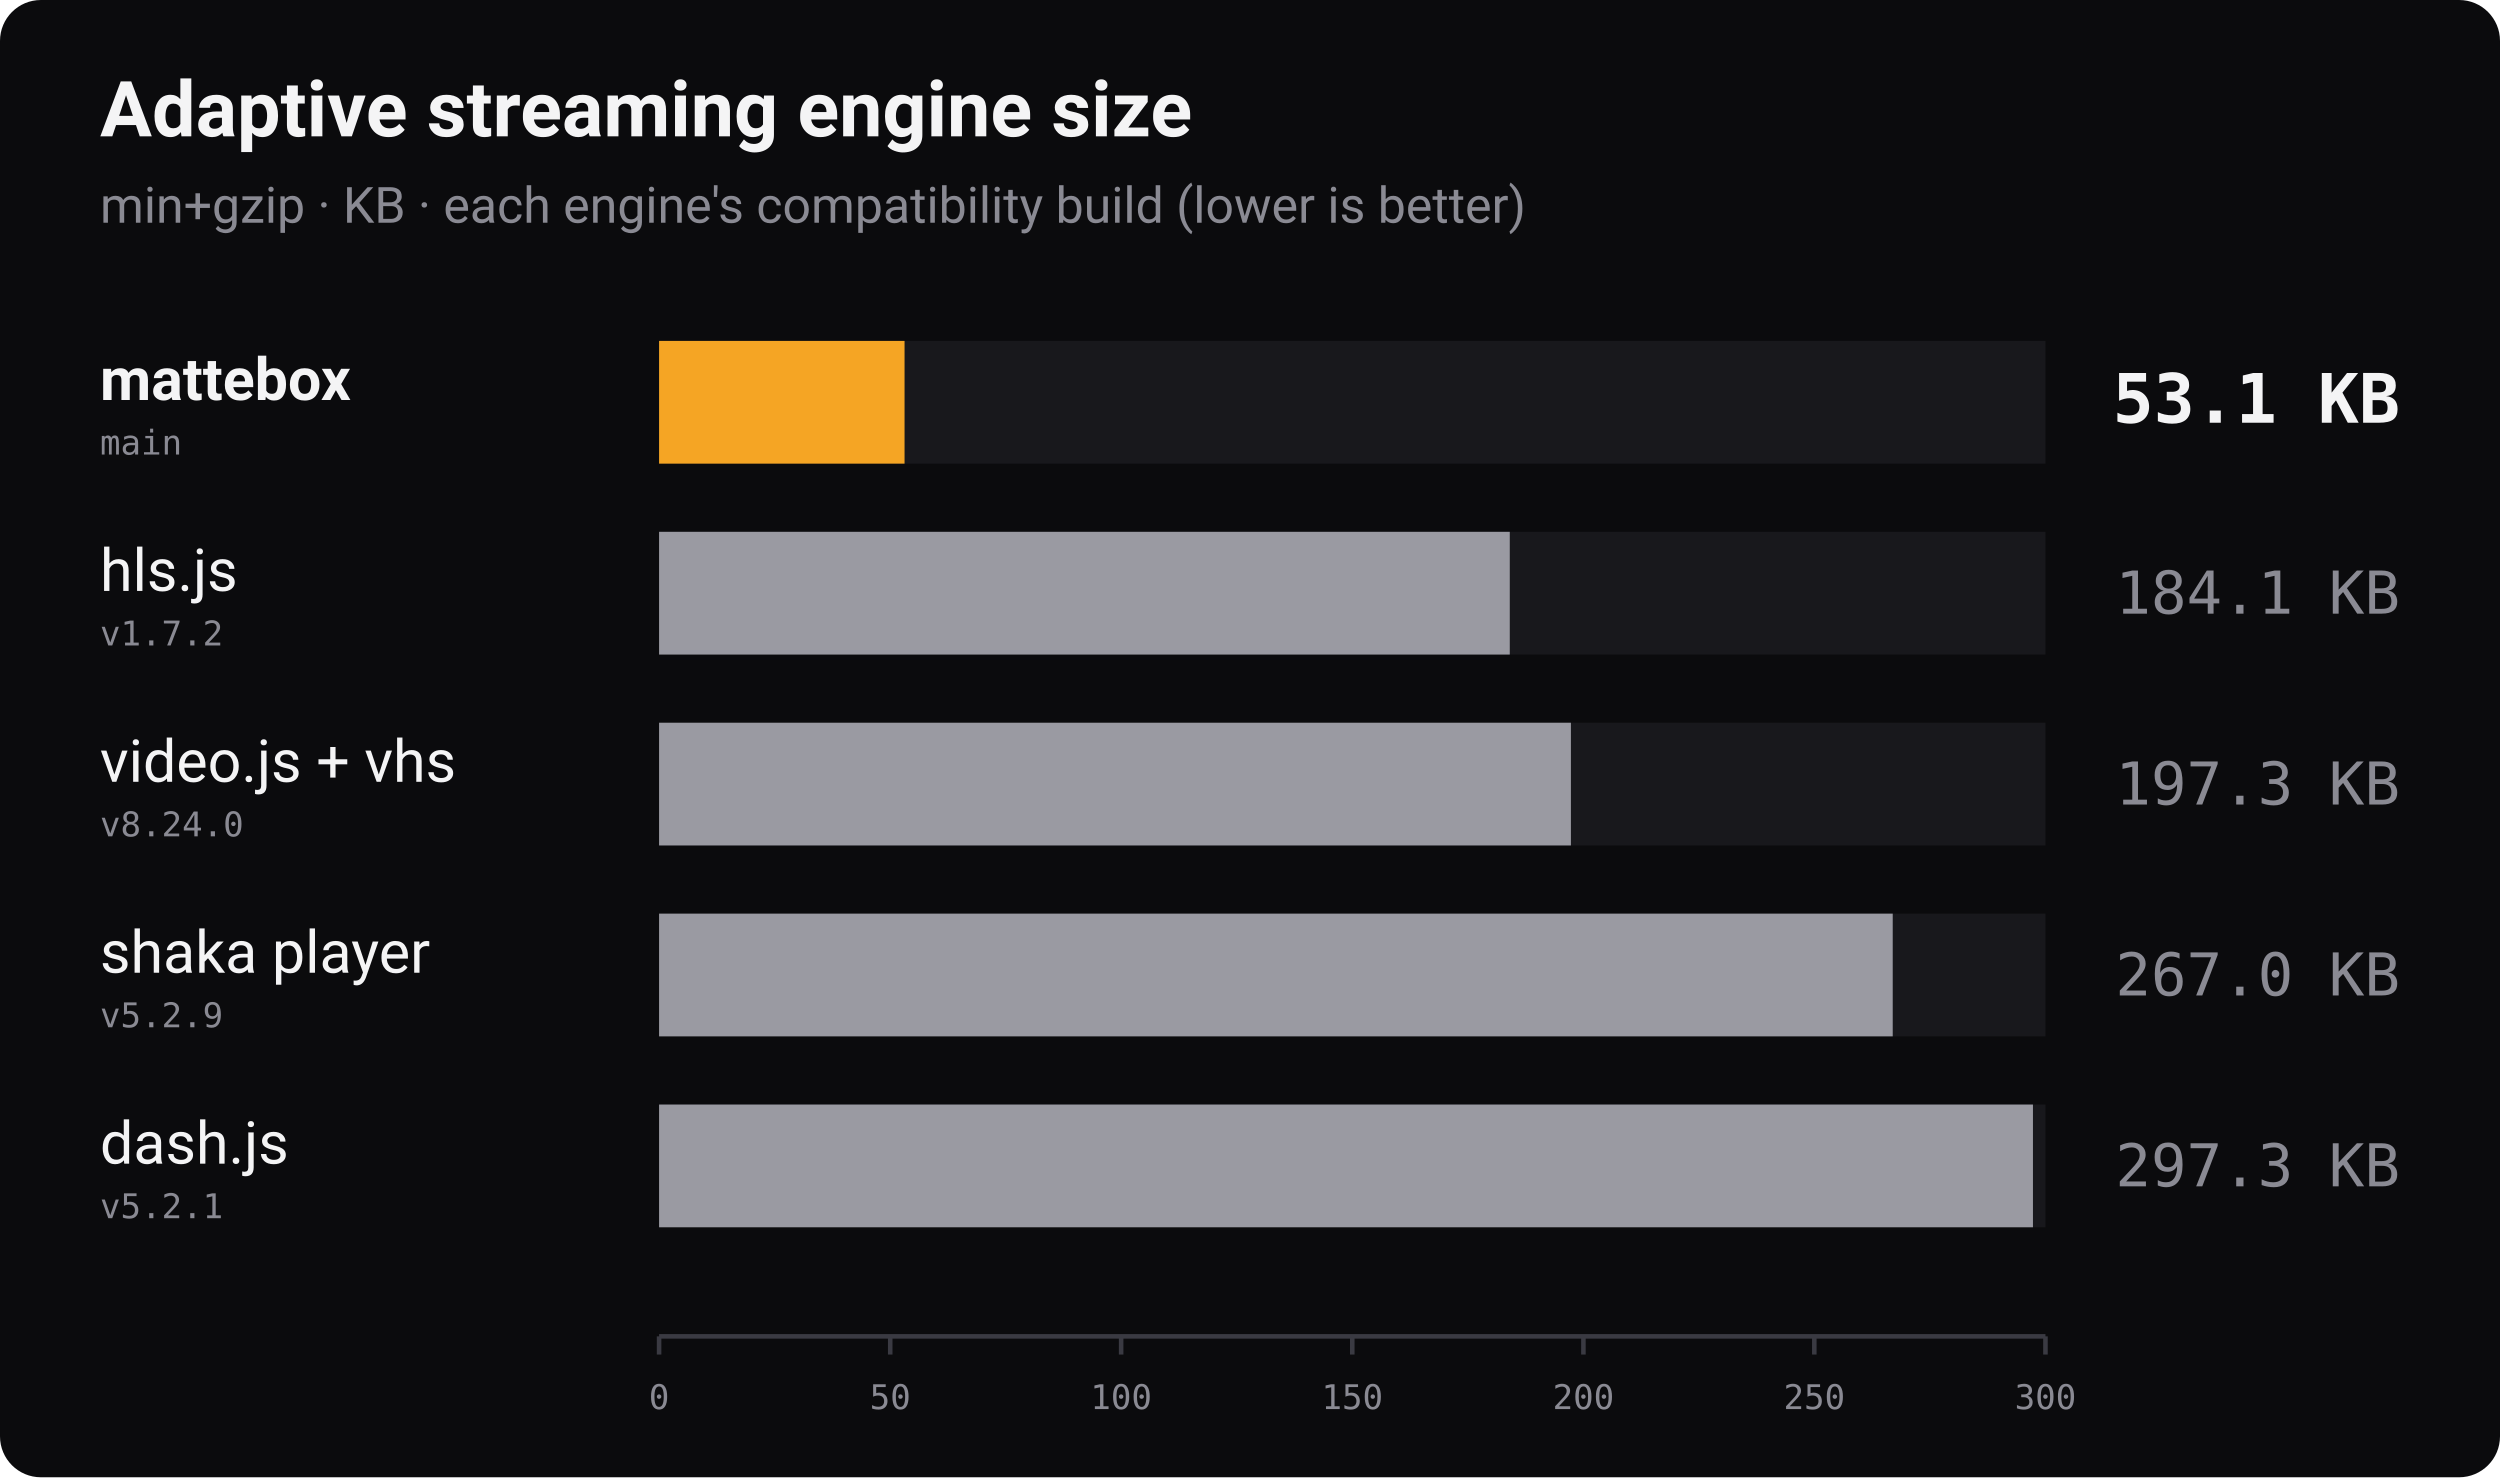
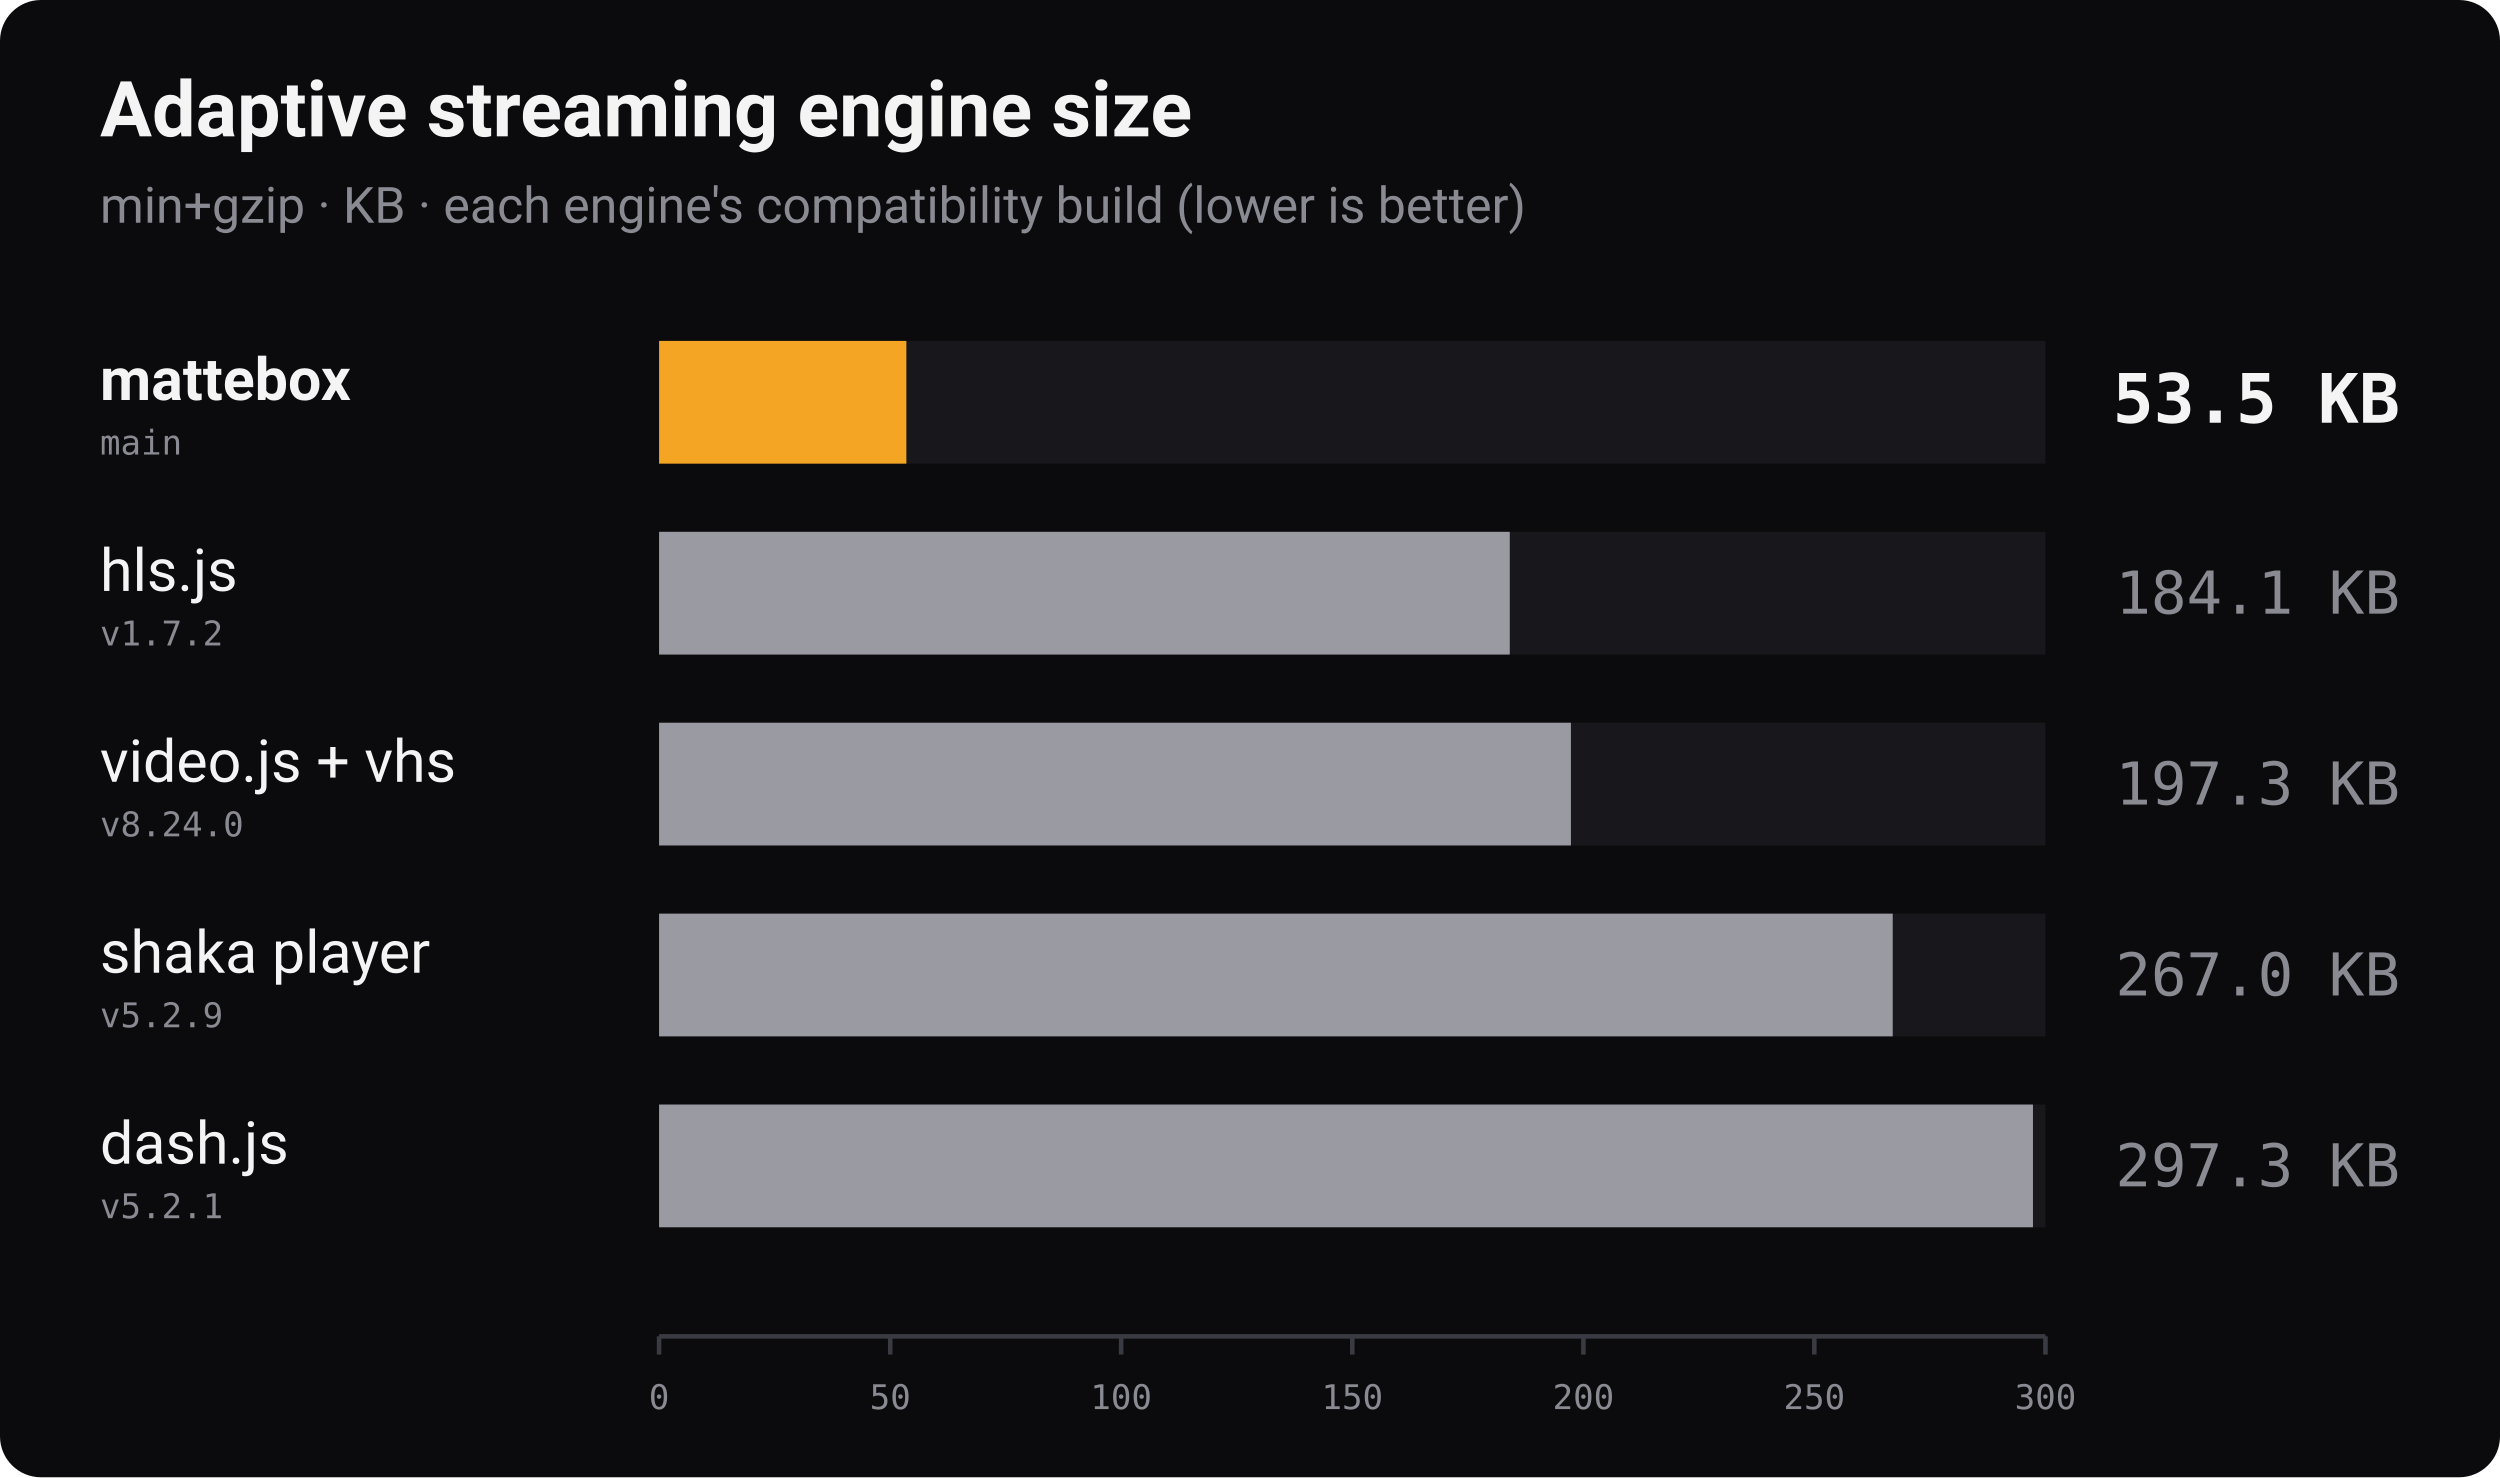
<svg xmlns="http://www.w3.org/2000/svg" width="1100" height="650" viewBox="0 0 1100 650" role="img" aria-label="Bundle size of adaptive streaming players, min+gzip, lower is better">
  <rect width="1100" height="650" rx="18" fill="#0b0b0d" />
  <text x="44" y="60" font-family="-apple-system, 'Segoe UI', Roboto, Helvetica, Arial, sans-serif" font-size="34" font-weight="700" fill="#f4f4f5">Adaptive streaming engine size</text>
  <text x="44" y="98" font-family="-apple-system, 'Segoe UI', Roboto, Helvetica, Arial, sans-serif" font-size="22" fill="#8a8a93">min+gzip · KB · each engine's compatibility build (lower is better)</text>
  <text x="44" y="176" font-family="-apple-system, 'Segoe UI', Roboto, Helvetica, Arial, sans-serif" font-size="26" font-weight="700" fill="#f4f4f5">mattebox</text>
  <text x="44" y="200" font-family="ui-monospace, 'SF Mono', Menlo, Consolas, monospace" font-size="15" fill="#8a8a93">main</text>
  <rect x="290" y="150" width="610" height="54" fill="#18181c" />
-   <rect x="290" y="150" width="108.0" height="54" fill="#f5a524" />
-   <text x="1056" y="186" text-anchor="end" font-family="ui-monospace, 'SF Mono', Menlo, Consolas, monospace" font-size="30" font-weight="700" fill="#f4f4f5">53.1 KB</text>
+   <rect x="290" y="150" width="108.8" height="54" fill="#f5a524" />
+   <text x="1056" y="186" text-anchor="end" font-family="ui-monospace, 'SF Mono', Menlo, Consolas, monospace" font-size="30" font-weight="700" fill="#f4f4f5">53.5 KB</text>
  <text x="44" y="260" font-family="-apple-system, 'Segoe UI', Roboto, Helvetica, Arial, sans-serif" font-size="26" font-weight="400" fill="#f4f4f5">hls.js</text>
  <text x="44" y="284" font-family="ui-monospace, 'SF Mono', Menlo, Consolas, monospace" font-size="15" fill="#8a8a93">v1.7.2</text>
  <rect x="290" y="234" width="610" height="54" fill="#18181c" />
  <rect x="290" y="234" width="374.3" height="54" fill="#9a9aa2" />
  <text x="1056" y="270" text-anchor="end" font-family="ui-monospace, 'SF Mono', Menlo, Consolas, monospace" font-size="26" font-weight="400" fill="#8a8a93">184.1 KB</text>
  <text x="44" y="344" font-family="-apple-system, 'Segoe UI', Roboto, Helvetica, Arial, sans-serif" font-size="26" font-weight="400" fill="#f4f4f5">video.js + vhs</text>
  <text x="44" y="368" font-family="ui-monospace, 'SF Mono', Menlo, Consolas, monospace" font-size="15" fill="#8a8a93">v8.24.0</text>
  <rect x="290" y="318" width="610" height="54" fill="#18181c" />
  <rect x="290" y="318" width="401.2" height="54" fill="#9a9aa2" />
  <text x="1056" y="354" text-anchor="end" font-family="ui-monospace, 'SF Mono', Menlo, Consolas, monospace" font-size="26" font-weight="400" fill="#8a8a93">197.3 KB</text>
  <text x="44" y="428" font-family="-apple-system, 'Segoe UI', Roboto, Helvetica, Arial, sans-serif" font-size="26" font-weight="400" fill="#f4f4f5">shaka player</text>
  <text x="44" y="452" font-family="ui-monospace, 'SF Mono', Menlo, Consolas, monospace" font-size="15" fill="#8a8a93">v5.2.9</text>
  <rect x="290" y="402" width="610" height="54" fill="#18181c" />
  <rect x="290" y="402" width="542.8" height="54" fill="#9a9aa2" />
  <text x="1056" y="438" text-anchor="end" font-family="ui-monospace, 'SF Mono', Menlo, Consolas, monospace" font-size="26" font-weight="400" fill="#8a8a93">267.0 KB</text>
  <text x="44" y="512" font-family="-apple-system, 'Segoe UI', Roboto, Helvetica, Arial, sans-serif" font-size="26" font-weight="400" fill="#f4f4f5">dash.js</text>
  <text x="44" y="536" font-family="ui-monospace, 'SF Mono', Menlo, Consolas, monospace" font-size="15" fill="#8a8a93">v5.2.1</text>
  <rect x="290" y="486" width="610" height="54" fill="#18181c" />
  <rect x="290" y="486" width="604.5" height="54" fill="#9a9aa2" />
  <text x="1056" y="522" text-anchor="end" font-family="ui-monospace, 'SF Mono', Menlo, Consolas, monospace" font-size="26" font-weight="400" fill="#8a8a93">297.3 KB</text>
  <line x1="290" y1="588" x2="900" y2="588" stroke="#3a3a42" stroke-width="2" />
  <line x1="290.0" y1="588" x2="290.0" y2="596" stroke="#3a3a42" stroke-width="2" />
  <text x="290.0" y="620" text-anchor="middle" font-family="ui-monospace, 'SF Mono', Menlo, Consolas, monospace" font-size="15" fill="#8a8a93">0</text>
  <line x1="391.7" y1="588" x2="391.7" y2="596" stroke="#3a3a42" stroke-width="2" />
  <text x="391.7" y="620" text-anchor="middle" font-family="ui-monospace, 'SF Mono', Menlo, Consolas, monospace" font-size="15" fill="#8a8a93">50</text>
  <line x1="493.3" y1="588" x2="493.3" y2="596" stroke="#3a3a42" stroke-width="2" />
  <text x="493.3" y="620" text-anchor="middle" font-family="ui-monospace, 'SF Mono', Menlo, Consolas, monospace" font-size="15" fill="#8a8a93">100</text>
  <line x1="595.0" y1="588" x2="595.0" y2="596" stroke="#3a3a42" stroke-width="2" />
  <text x="595.0" y="620" text-anchor="middle" font-family="ui-monospace, 'SF Mono', Menlo, Consolas, monospace" font-size="15" fill="#8a8a93">150</text>
  <line x1="696.7" y1="588" x2="696.7" y2="596" stroke="#3a3a42" stroke-width="2" />
  <text x="696.7" y="620" text-anchor="middle" font-family="ui-monospace, 'SF Mono', Menlo, Consolas, monospace" font-size="15" fill="#8a8a93">200</text>
  <line x1="798.3" y1="588" x2="798.3" y2="596" stroke="#3a3a42" stroke-width="2" />
  <text x="798.3" y="620" text-anchor="middle" font-family="ui-monospace, 'SF Mono', Menlo, Consolas, monospace" font-size="15" fill="#8a8a93">250</text>
  <line x1="900.0" y1="588" x2="900.0" y2="596" stroke="#3a3a42" stroke-width="2" />
  <text x="900.0" y="620" text-anchor="middle" font-family="ui-monospace, 'SF Mono', Menlo, Consolas, monospace" font-size="15" fill="#8a8a93">300</text>
</svg>
